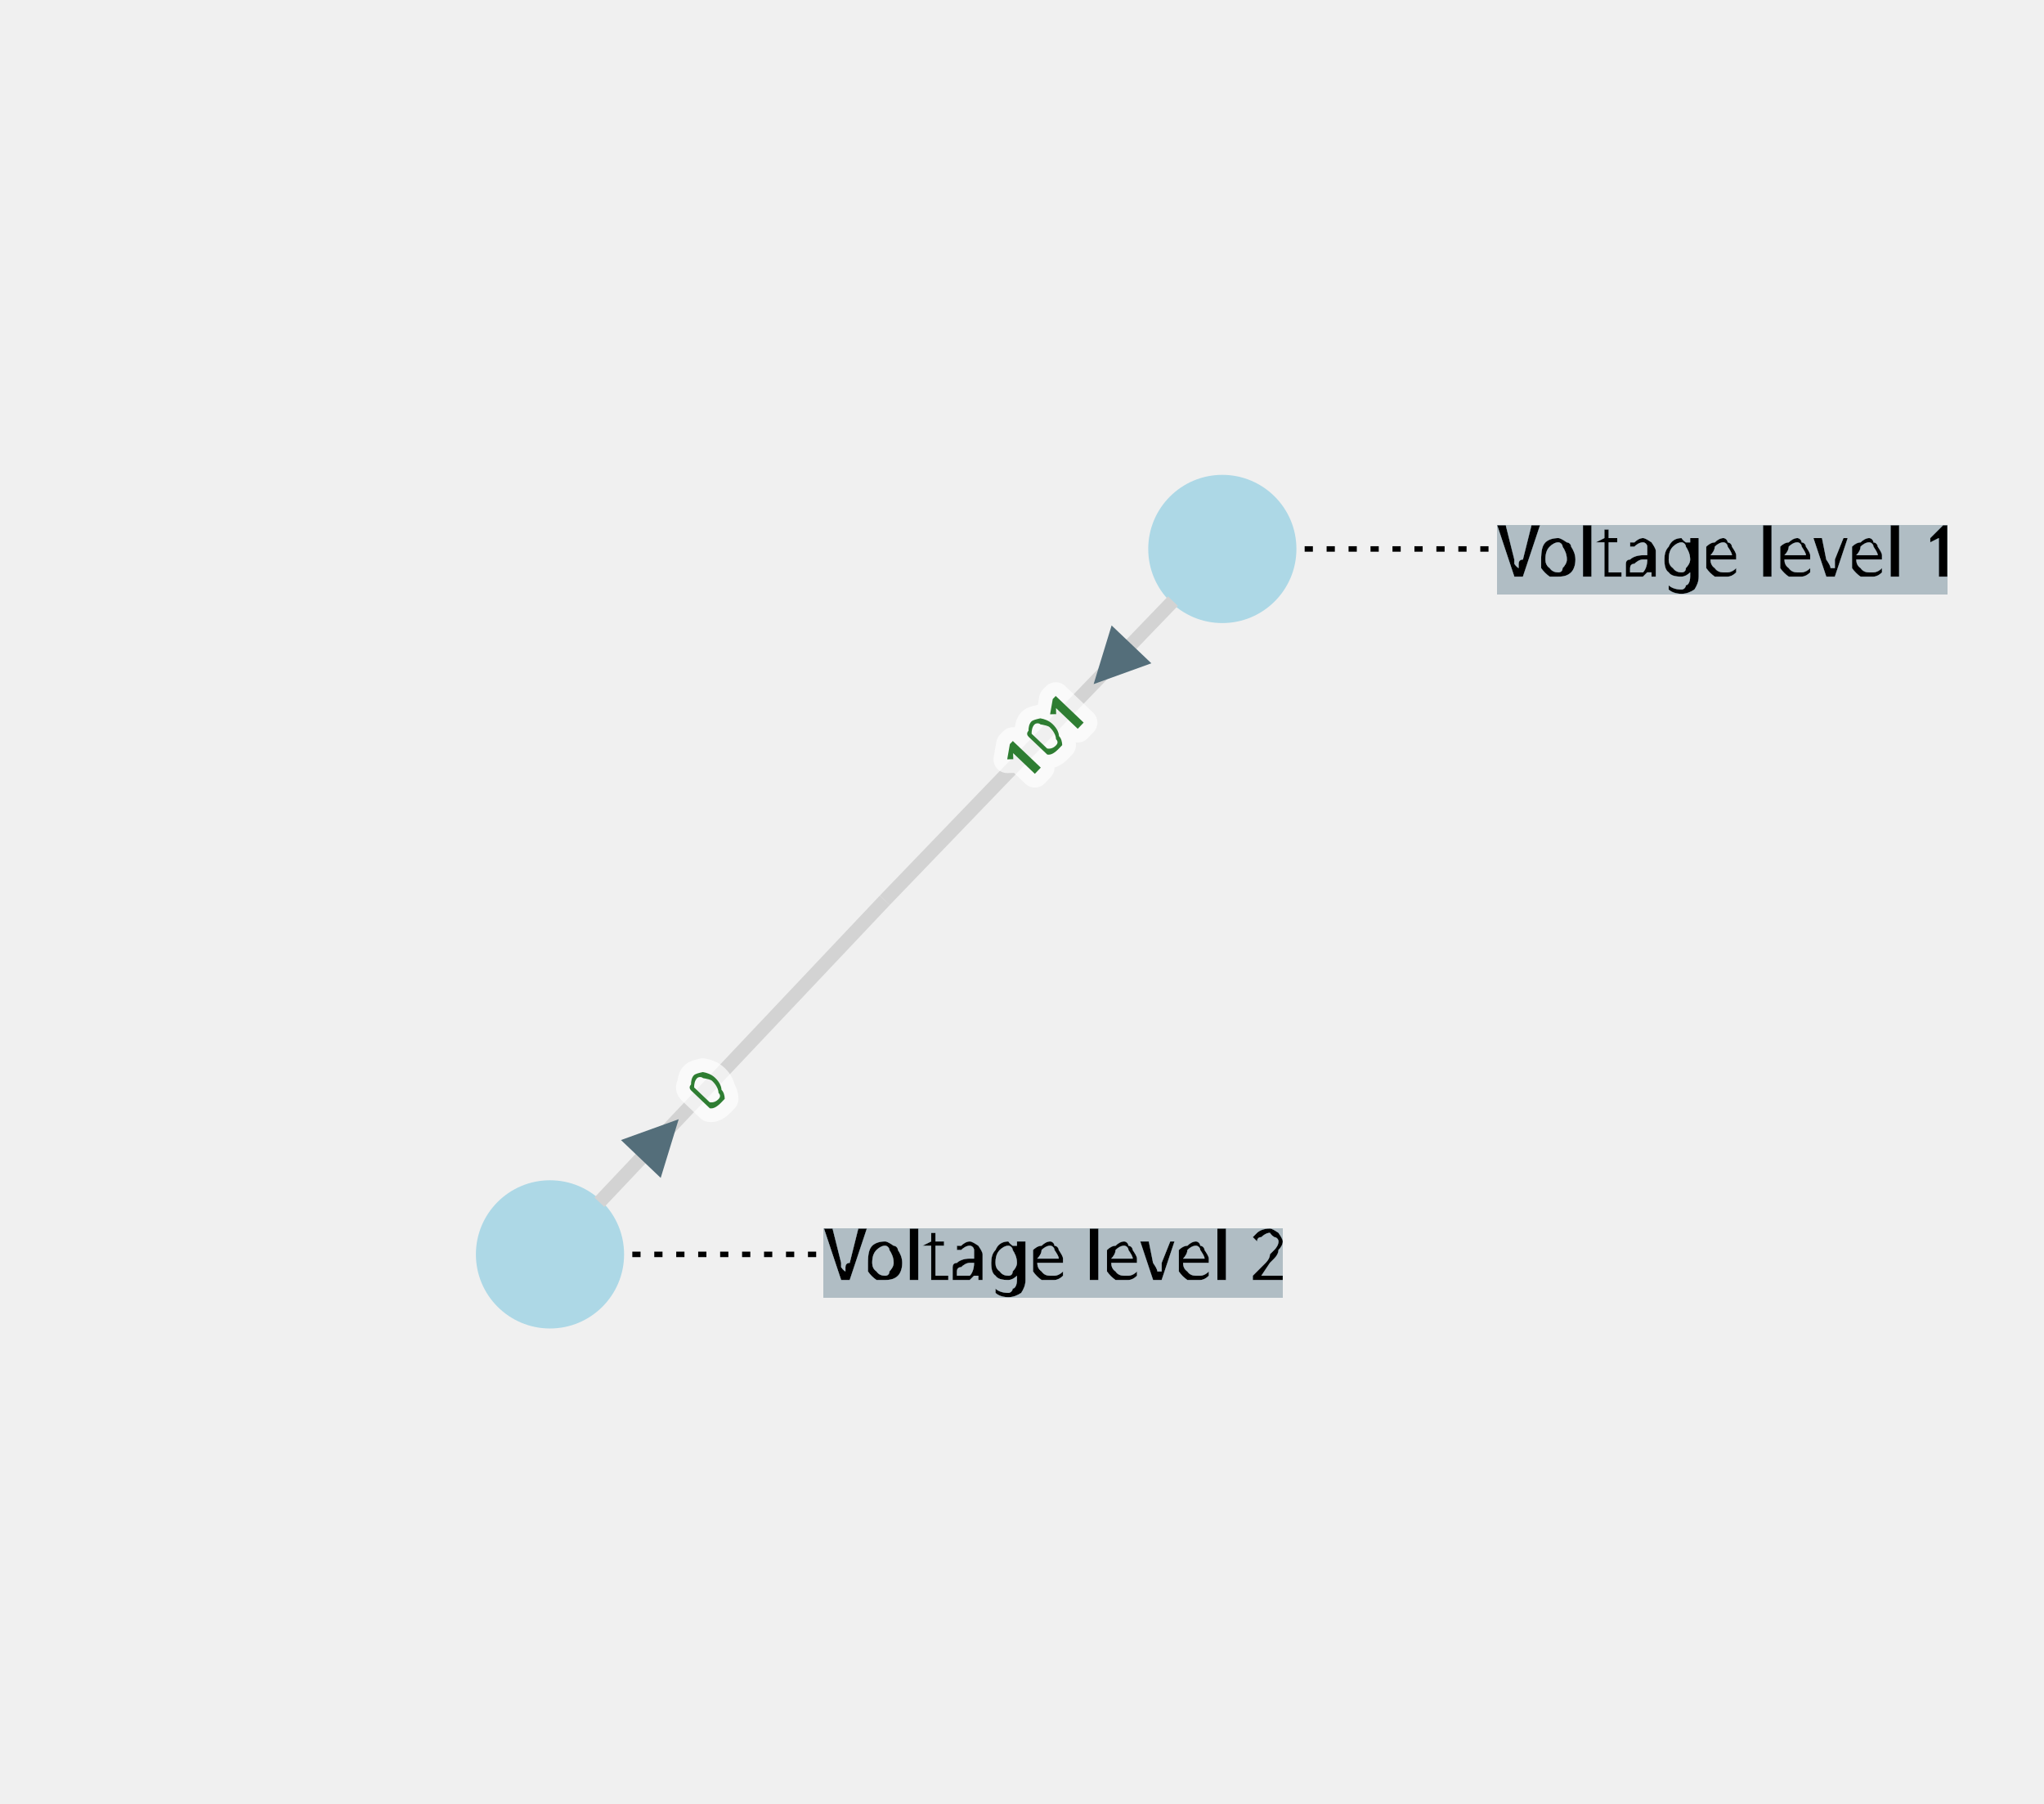
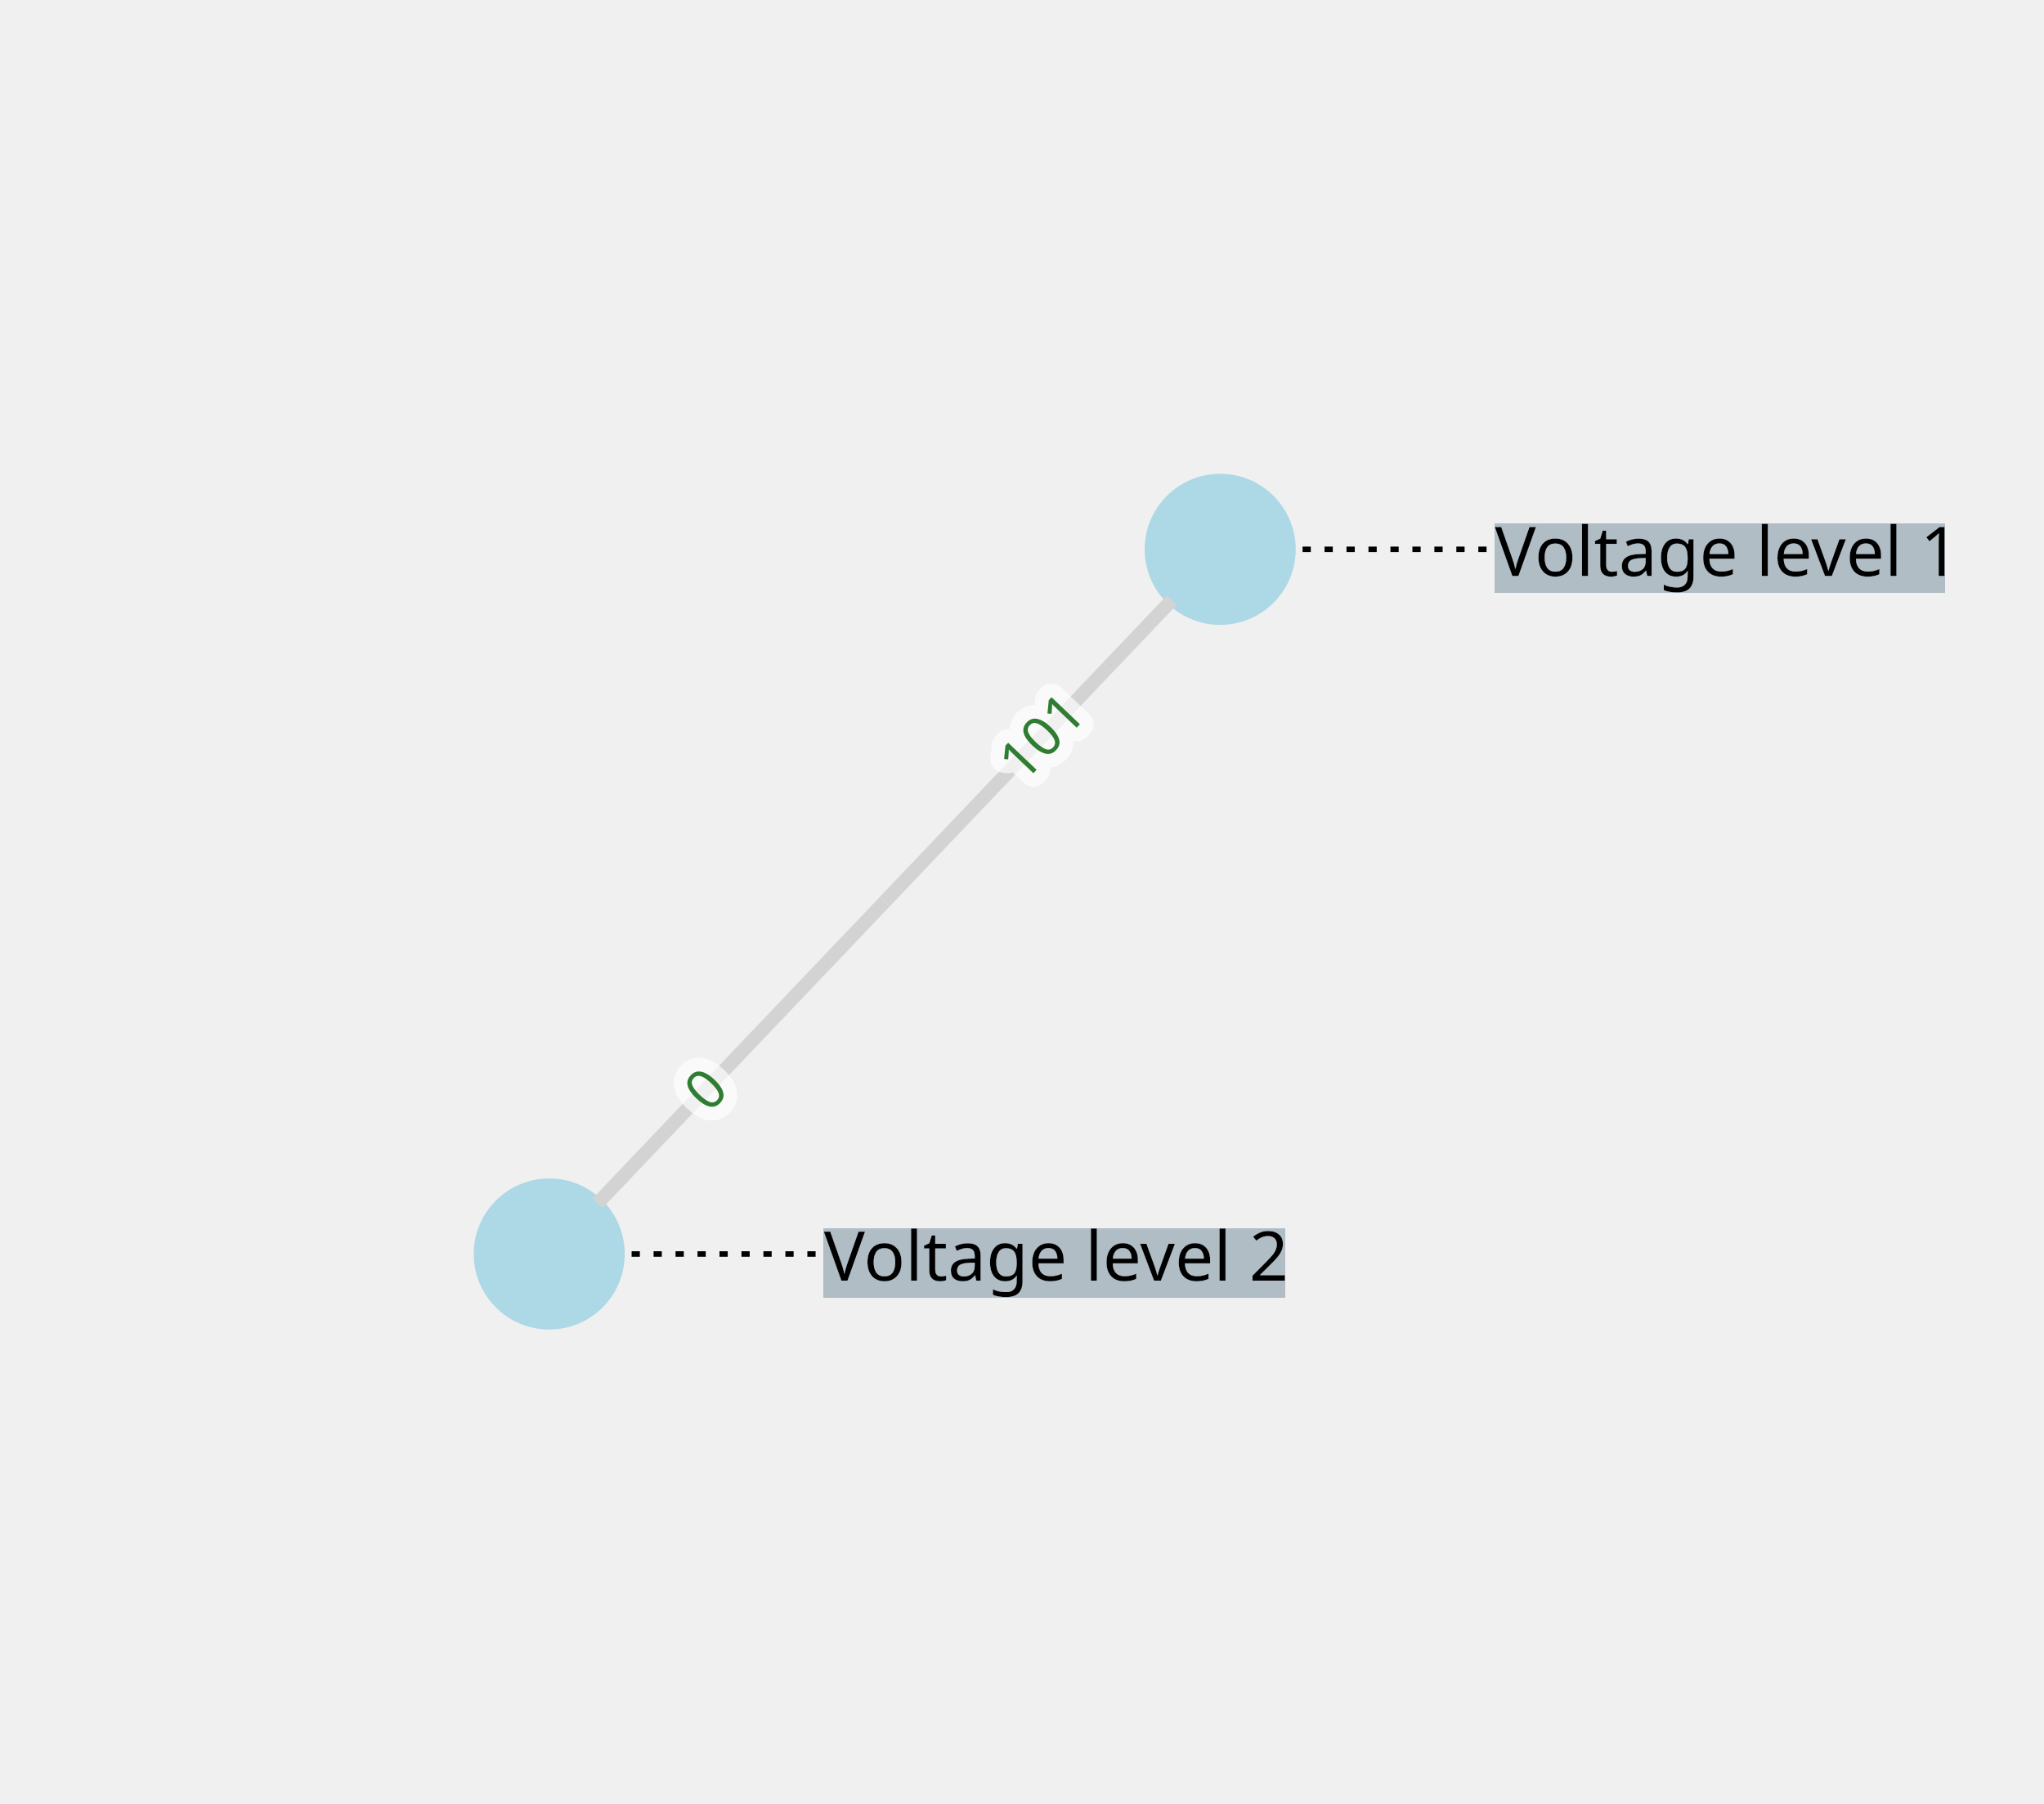
- <svg xmlns="http://www.w3.org/2000/svg" width="800.00" height="705.66" viewBox="-2.85 -2.89 7.44 6.57">
+ <svg xmlns="http://www.w3.org/2000/svg" width="800.00" height="705.66" viewBox="-284.74 -288.93 744.32 656.55">
  <style>
- .nad-branch-edges polyline, .nad-branch-edges path {stroke: var(--nad-vl-color, lightgrey); stroke-width: 0.05; fill: none}
- .nad-branch-edges circle {stroke: var(--nad-vl-color, lightgrey); stroke-width: 0.05; fill: none}
- .nad-3wt-edges polyline {stroke: var(--nad-vl-color, lightgrey); stroke-width: 0.05; fill: none}
- .nad-text-edges {stroke: black; stroke-width: 0.02; stroke-dasharray: .03,.05}
- .nad-branch-edges .nad-disconnected polyline, .nad-3wt-edges .nad-disconnected polyline {stroke-dasharray: .1,.1}
+ .nad-branch-edges polyline, .nad-branch-edges path {stroke: var(--nad-vl-color, lightgrey); stroke-width: 5; fill: none}
+ .nad-branch-edges circle {stroke: var(--nad-vl-color, lightgrey); stroke-width: 5; fill: none}
+ .nad-3wt-edges polyline {stroke: var(--nad-vl-color, lightgrey); stroke-width: 5; fill: none}
+ .nad-text-edges {stroke: black; stroke-width: 2; stroke-dasharray: 3,5}
+ .nad-branch-edges .nad-disconnected polyline, .nad-3wt-edges .nad-disconnected polyline {stroke-dasharray: 10,10}
.nad-vl-nodes circle, .nad-vl-nodes path {fill: var(--nad-vl-color, lightblue)}
- .nad-vl-nodes circle.nad-unknown-busnode {stroke: lightgrey; stroke-width: 0.05; stroke-dasharray: .05,.05; fill: none}
- .nad-hvdc-edge polyline.nad-hvdc {stroke: grey; stroke-width: 0.2}
- .nad-3wt-nodes circle {stroke: var(--nad-vl-color, lightgrey); stroke-width: 0.05; fill: none}
+ .nad-vl-nodes circle.nad-unknown-busnode {stroke: lightgrey; stroke-width: 5; stroke-dasharray: 5,5; fill: none}
+ .nad-hvdc-edge polyline.nad-hvdc {stroke: grey; stroke-width: 20}
+ .nad-3wt-nodes circle {stroke: var(--nad-vl-color, lightgrey); stroke-width: 5; fill: none}
.nad-state-out .nad-arrow-in {visibility: hidden}
.nad-state-in .nad-arrow-out {visibility: hidden}
.nad-active path {stroke: none; fill: #546e7a}
.nad-active {visibility: visible}
.nad-reactive {visibility: hidden}
.nad-reactive path {stroke: none; fill: #0277bd}
.nad-text-background {flood-color: #90a4aeaa}
- .nad-text-nodes {font: 0.25px "Verdana"; fill: black; dominant-baseline: central}
- .nad-edge-infos text {font: 0.2px "Verdana"; dominant-baseline:middle; stroke: #FFFFFFAA; stroke-width: 0.1; stroke-linejoin:round; paint-order: stroke}
+ .nad-text-nodes {font: 25px "Verdana"; fill: black; dominant-baseline: central}
+ .nad-edge-infos text {font: 20px "Verdana"; dominant-baseline:middle; stroke: #FFFFFFAA; stroke-width: 10; stroke-linejoin:round; paint-order: stroke}
.nad-edge-infos .nad-state-in text {fill: #b71c1c}
.nad-edge-infos .nad-state-out text {fill: #2e7d32}
.nad-vl0to30 {--nad-vl-color: #AFB42B}
.nad-vl30to50 {--nad-vl-color: #EF9A9A}
.nad-vl50to70 {--nad-vl-color: #9C27B0}
.nad-vl70to120 {--nad-vl-color: #E65100}
.nad-vl120to180 {--nad-vl-color: #00ACC1}
.nad-vl180to300 {--nad-vl-color: #2E7D32}
.nad-vl300to500 {--nad-vl-color: #D32F2F}
.nad-branch-edges .nad-overload polyline, .nad-branch-edges .nad-overload path {animation: line-blink 3s infinite}
.nad-vl-nodes .nad-overvoltage {animation: node-over-blink 3s infinite}
.nad-vl-nodes .nad-undervoltage {animation: node-under-blink 3s infinite}

@keyframes line-blink {
-   0%, 80%, 100% {stroke: var(--nad-vl-color, black); stroke-width: 0.05}
-   40% {stroke: #FFEB3B; stroke-width: 0.15}
+   0%, 80%, 100% {stroke: var(--nad-vl-color, black); stroke-width: 5}
+   40% {stroke: #FFEB3B; stroke-width: 15}
}
@keyframes node-over-blink {
  0%, 80%, 100% {stroke: white; stroke-width: 0}
-   40% {stroke: #ff5722; stroke-width: 0.15}
+   40% {stroke: #ff5722; stroke-width: 15}
}
@keyframes node-under-blink {
  0%, 80%, 100% {stroke: white; stroke-width: 0}
-   40% {stroke: #00BCD4; stroke-width: 0.15}
+   40% {stroke: #00BCD4; stroke-width: 15}
}
</style>
  <defs>
    <filter id="textBgFilter" x="0" y="0" width="1" height="1">
      <feFlood class="nad-text-background" />
      <feComposite in="SourceGraphic" operator="over" />
    </filter>
  </defs>
  <g class="nad-vl-nodes">
-     <g transform="translate(1.60,-0.89)" id="0" class="nad-vl300to500">
-       <circle r="0.27" id="1" />
+     <g transform="translate(159.59,-88.93)" id="0" class="nad-vl300to500">
+       <circle r="27.50" id="1" />
    </g>
-     <g transform="translate(-0.85,1.68)" id="2" class="nad-vl300to500">
-       <circle r="0.27" id="3" />
+     <g transform="translate(-84.74,167.62)" id="2" class="nad-vl300to500">
+       <circle r="27.50" id="3" />
    </g>
  </g>
  <g class="nad-branch-edges">
    <g id="4" class="nad-overload">
      <g class="nad-vl300to500">
-         <polyline points="1.42,-0.70 0.37,0.39" />
-         <g class="nad-edge-infos" transform="translate(1.20,-0.47)">
+         <polyline points="142.00,-70.46 37.43,39.35" />
+         <g class="nad-edge-infos" transform="translate(119.59,-46.93)">
          <g class="nad-active nad-state-out">
            <g transform="rotate(-136.40)">
              <path class="nad-arrow-in" d="M-0.1 -0.1 H0.1 L0 0.1z" />
              <path class="nad-arrow-out" d="M-0.1 0.1 H0.1 L0 -0.1z" />
            </g>
-             <text transform="rotate(-46.40)" x="-0.19" style="text-anchor:end">101</text>
+             <text transform="rotate(-46.40)" x="-19.00" style="text-anchor:end">101</text>
          </g>
          <g class="nad-reactive nad-state-out">
            <g transform="rotate(-136.40)">
              <path class="nad-arrow-in" d="M-0.1 -0.1 H0.1 L0 0.1z" />
              <path class="nad-arrow-out" d="M-0.1 0.1 H0.1 L0 -0.1z" />
            </g>
-             <text transform="rotate(-46.40)" x="-0.19" style="text-anchor:end">150</text>
+             <text transform="rotate(-46.40)" x="-19.00" style="text-anchor:end">150</text>
          </g>
        </g>
      </g>
      <g class="nad-vl300to500">
-         <polyline points="-0.67,1.49 0.37,0.39" />
-         <g class="nad-edge-infos" transform="translate(-0.45,1.26)">
+         <polyline points="-67.15,149.16 37.43,39.35" />
+         <g class="nad-edge-infos" transform="translate(-44.74,125.62)">
          <g class="nad-active nad-state-out">
            <g transform="rotate(43.60)">
              <path class="nad-arrow-in" d="M-0.1 -0.1 H0.1 L0 0.1z" />
              <path class="nad-arrow-out" d="M-0.1 0.1 H0.1 L0 -0.1z" />
            </g>
-             <text transform="rotate(-46.40)" x="0.19">0</text>
+             <text transform="rotate(-46.40)" x="19.00">0</text>
          </g>
          <g class="nad-reactive nad-state-out">
            <g transform="rotate(43.60)">
              <path class="nad-arrow-in" d="M-0.1 -0.1 H0.1 L0 0.1z" />
              <path class="nad-arrow-out" d="M-0.1 0.1 H0.1 L0 -0.1z" />
            </g>
-             <text transform="rotate(-46.40)" x="0.19">0</text>
+             <text transform="rotate(-46.40)" x="19.00">0</text>
          </g>
        </g>
      </g>
    </g>
  </g>
  <g class="nad-text-edges">
-     <polyline id="0_edge" points="1.90,-0.89 2.60,-0.89" />
-     <polyline id="2_edge" points="-0.55,1.68 0.15,1.68" />
+     <polyline id="0_edge" points="189.59,-88.93 259.59,-88.93" />
+     <polyline id="2_edge" points="-54.74,167.62 15.26,167.62" />
  </g>
  <g class="nad-text-nodes">
-     <text filter="url(#textBgFilter)" y="-0.89" x="2.60">Voltage level 1</text>
-     <text filter="url(#textBgFilter)" y="1.68" x="0.15">Voltage level 2</text>
+     <text filter="url(#textBgFilter)" y="-88.93" x="259.59">Voltage level 1</text>
+     <text filter="url(#textBgFilter)" y="167.62" x="15.26">Voltage level 2</text>
  </g>
</svg>
